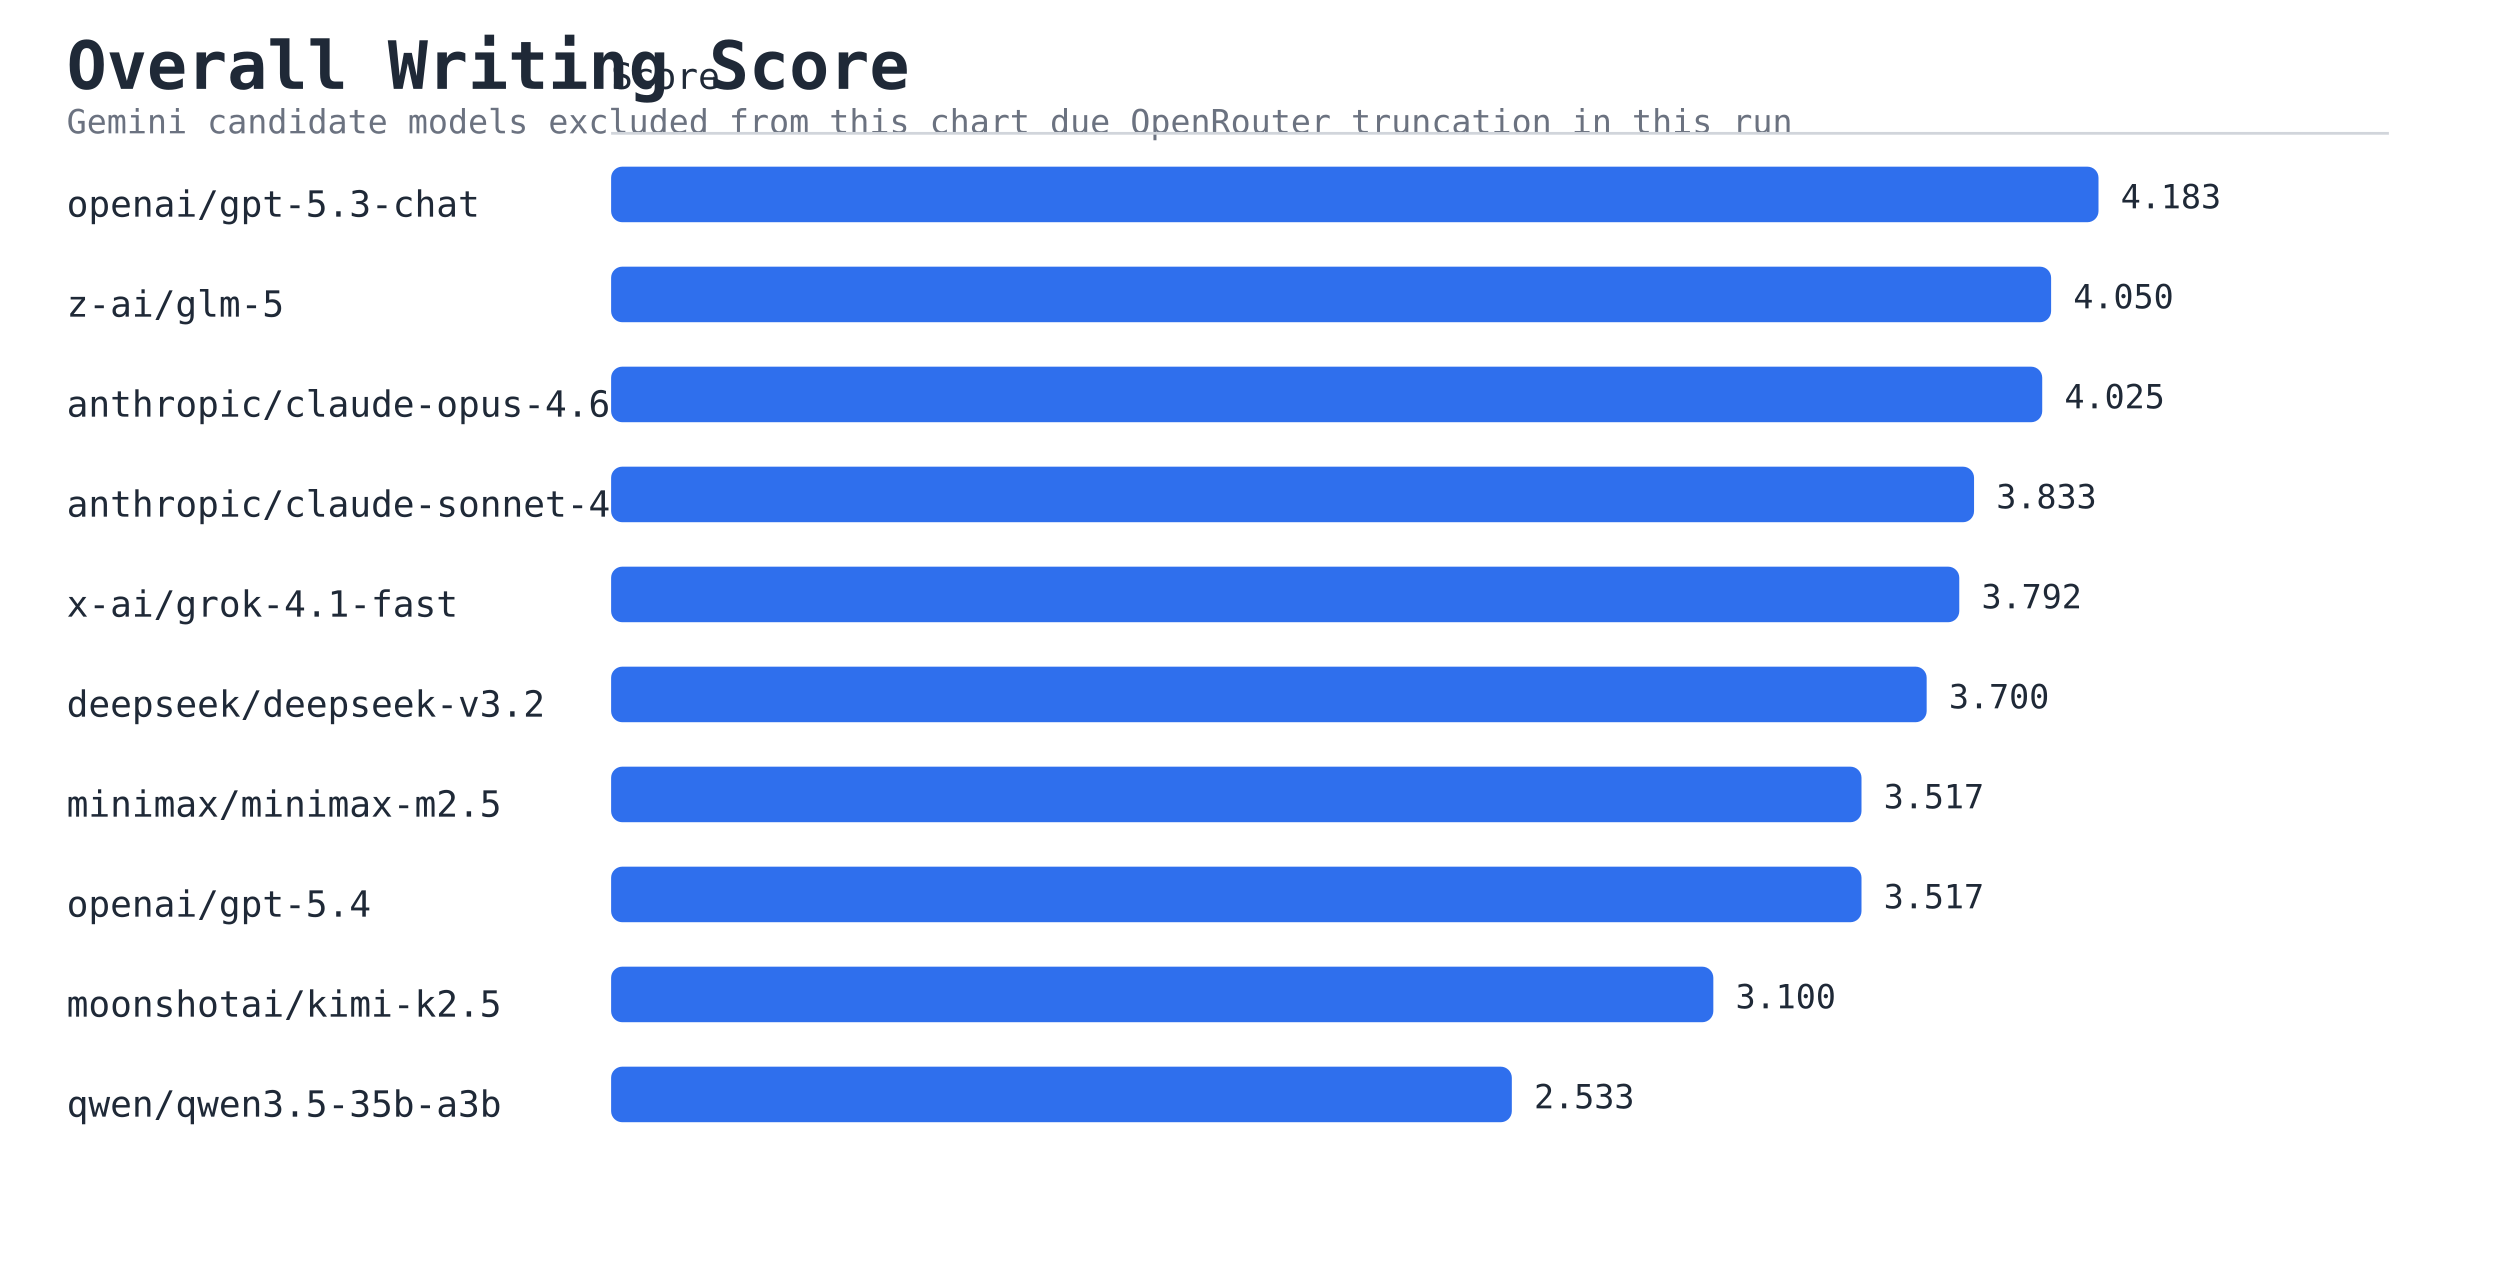
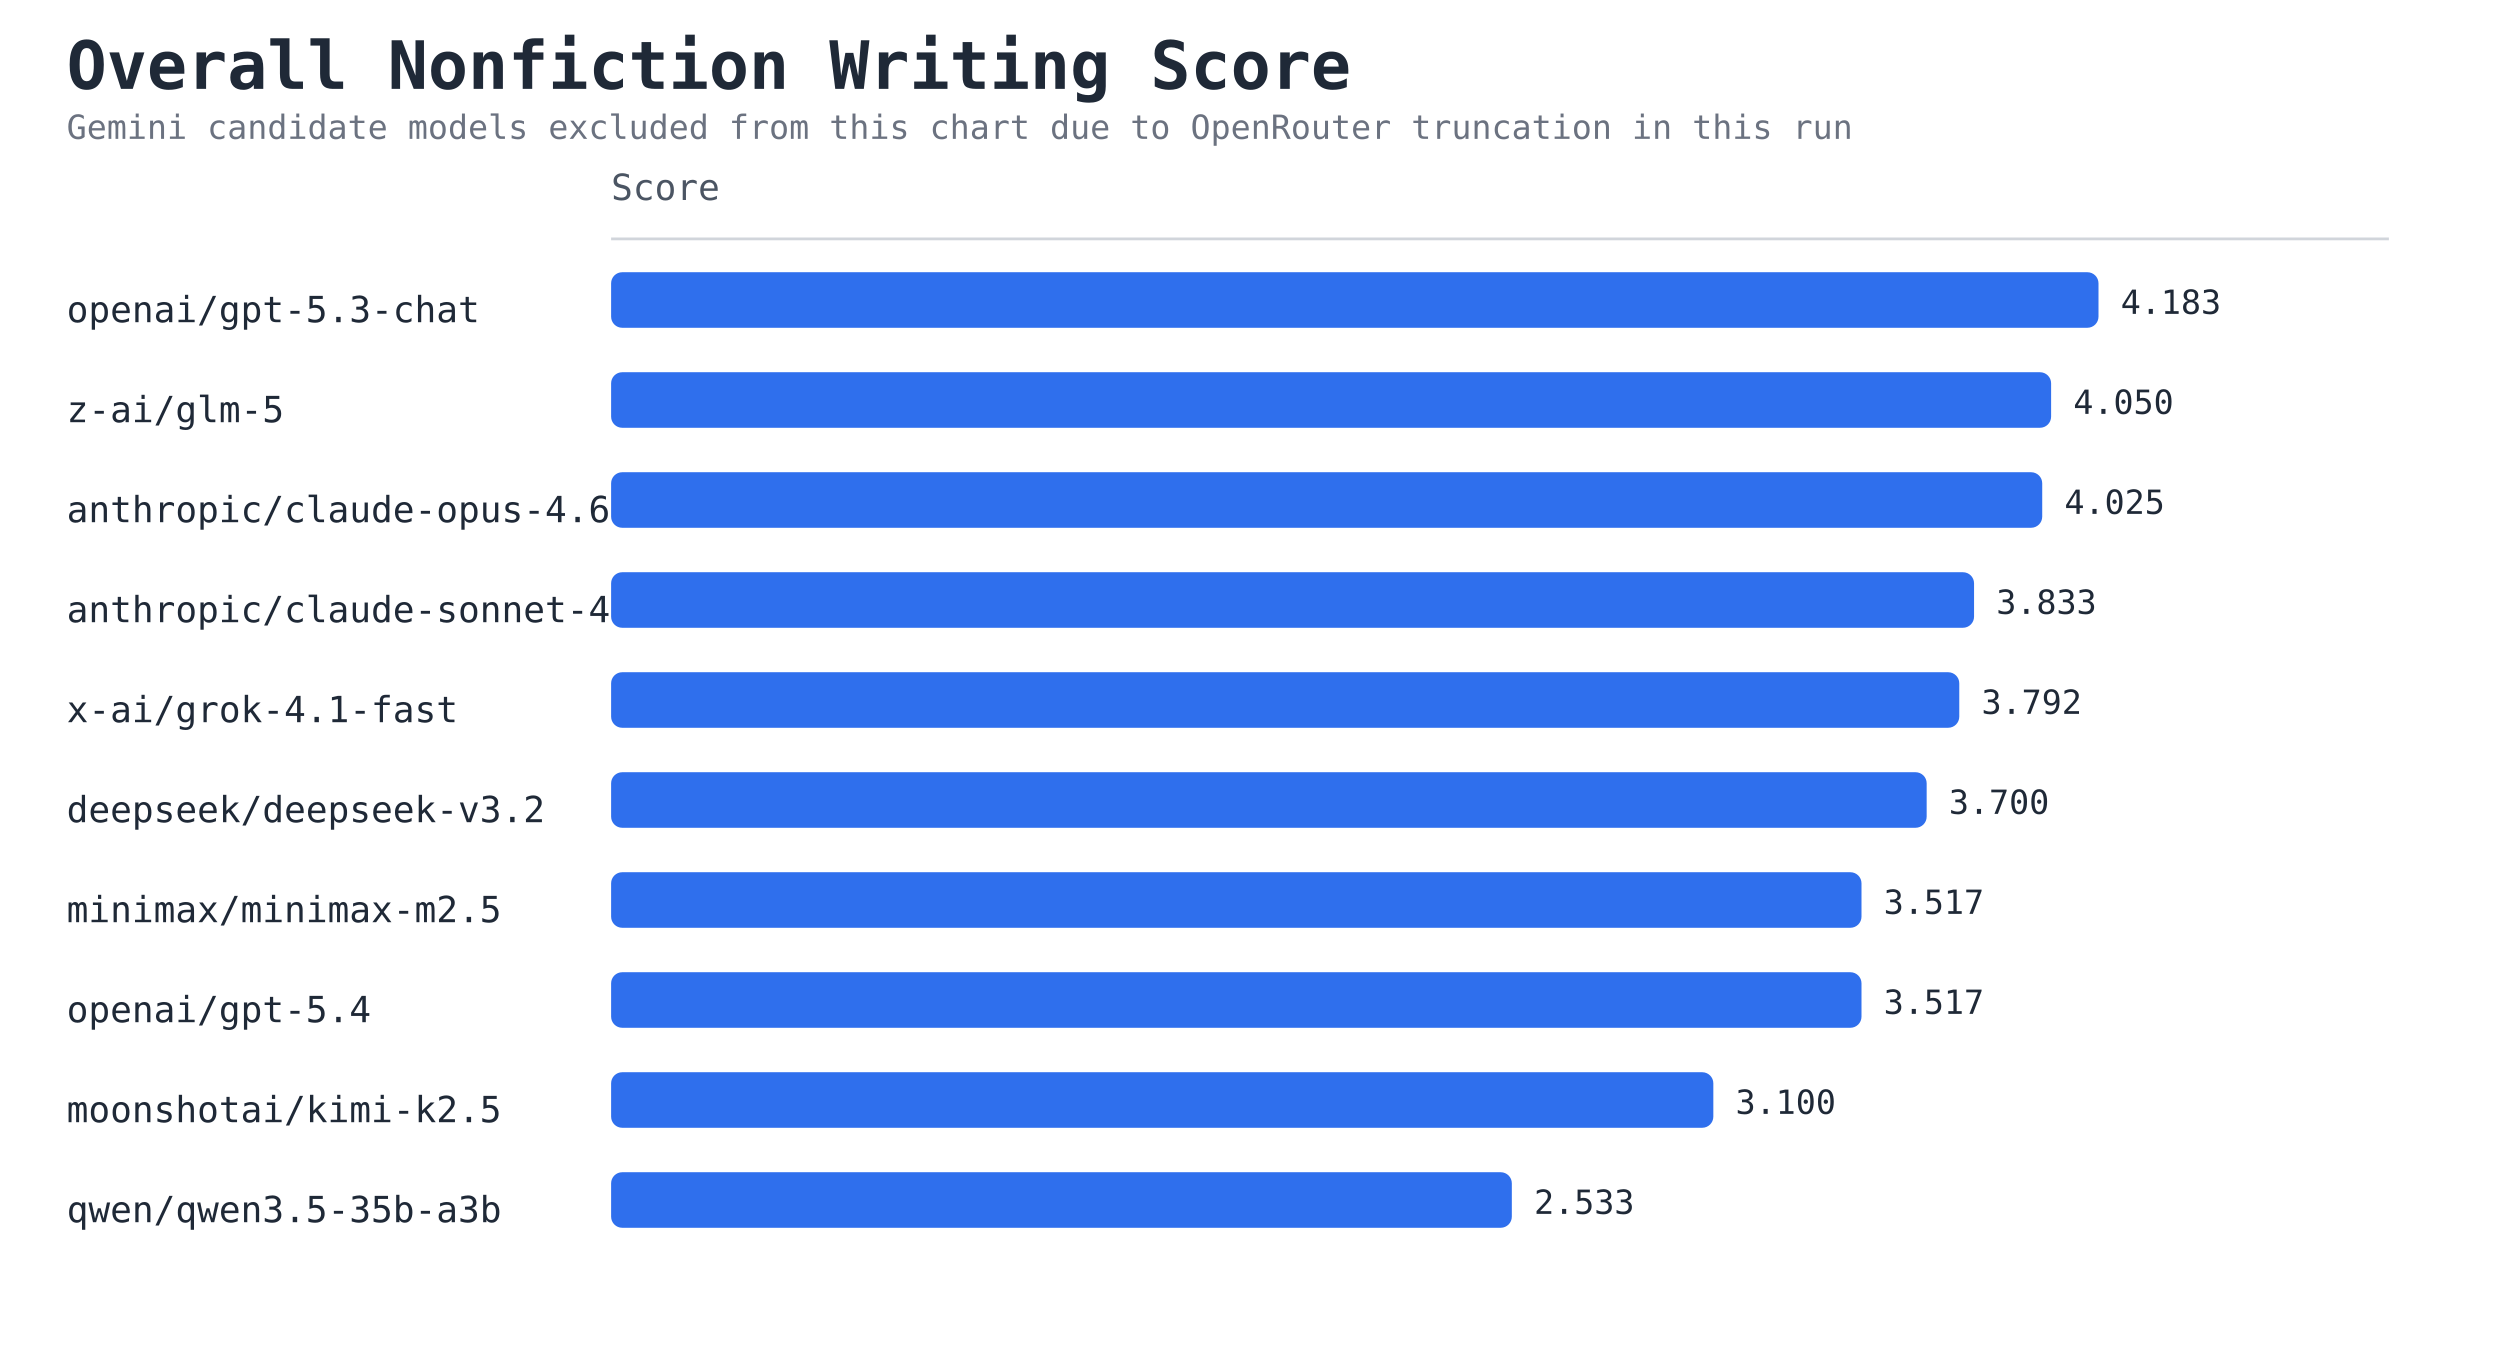
- <svg xmlns="http://www.w3.org/2000/svg" width="900" height="460" viewBox="0 0 900 460">
-   <style>text { font-family: Menlo, Consolas, monospace; fill: #1f2937; } .title { font-size: 24px; font-weight: 700; } .subtitle { font-size: 12px; fill: #6b7280; } .label { font-size: 13px; } .value { font-size: 12px; } .bar { fill: #2f6fed; } .axis { stroke: #d1d5db; stroke-width: 1; }</style>
-   <text x="24" y="32" class="title">Overall Writing Score</text>
-   <text x="24" y="48" class="subtitle">Gemini candidate models excluded from this chart due OpenRouter truncation in this run</text>
-   <text x="220" y="32" class="label">Score</text>
-   <line x1="220" y1="48" x2="860" y2="48" class="axis" />
-   <text x="24" y="78" class="label">openai/gpt-5.3-chat</text>
-   <rect x="220" y="60" width="535.46" height="20" rx="4" class="bar" />
-   <text x="763.46" y="75" class="value">4.183</text>
-   <text x="24" y="114" class="label">z-ai/glm-5</text>
-   <rect x="220" y="96" width="518.40" height="20" rx="4" class="bar" />
-   <text x="746.40" y="111" class="value">4.050</text>
-   <text x="24" y="150" class="label">anthropic/claude-opus-4.6</text>
-   <rect x="220" y="132" width="515.20" height="20" rx="4" class="bar" />
-   <text x="743.20" y="147" class="value">4.025</text>
-   <text x="24" y="186" class="label">anthropic/claude-sonnet-4.6</text>
-   <rect x="220" y="168" width="490.66" height="20" rx="4" class="bar" />
-   <text x="718.66" y="183" class="value">3.833</text>
-   <text x="24" y="222" class="label">x-ai/grok-4.1-fast</text>
-   <rect x="220" y="204" width="485.34" height="20" rx="4" class="bar" />
-   <text x="713.34" y="219" class="value">3.792</text>
-   <text x="24" y="258" class="label">deepseek/deepseek-v3.2</text>
-   <rect x="220" y="240" width="473.60" height="20" rx="4" class="bar" />
-   <text x="701.60" y="255" class="value">3.700</text>
-   <text x="24" y="294" class="label">minimax/minimax-m2.5</text>
-   <rect x="220" y="276" width="450.14" height="20" rx="4" class="bar" />
-   <text x="678.14" y="291" class="value">3.517</text>
-   <text x="24" y="330" class="label">openai/gpt-5.4</text>
-   <rect x="220" y="312" width="450.14" height="20" rx="4" class="bar" />
-   <text x="678.14" y="327" class="value">3.517</text>
-   <text x="24" y="366" class="label">moonshotai/kimi-k2.5</text>
-   <rect x="220" y="348" width="396.80" height="20" rx="4" class="bar" />
-   <text x="624.80" y="363" class="value">3.100</text>
-   <text x="24" y="402" class="label">qwen/qwen3.5-35b-a3b</text>
-   <rect x="220" y="384" width="324.26" height="20" rx="4" class="bar" />
-   <text x="552.26" y="399" class="value">2.533</text>
+ <svg xmlns="http://www.w3.org/2000/svg" width="900" height="486" viewBox="0 0 900 486">
+   <style>text { font-family: Menlo, Consolas, monospace; fill: #1f2937; } .title { font-size: 24px; font-weight: 700; } .subtitle { font-size: 12px; fill: #6b7280; } .label { font-size: 13px; } .axislabel { font-size: 13px; fill: #4b5563; } .value { font-size: 12px; } .bar { fill: #2f6fed; } .axis { stroke: #d1d5db; stroke-width: 1; }</style>
+   <text x="24" y="32" class="title">Overall Nonfiction Writing Score</text>
+   <text x="24" y="50" class="subtitle">Gemini candidate models excluded from this chart due to OpenRouter truncation in this run</text>
+   <text x="220" y="72" class="axislabel">Score</text>
+   <line x1="220" y1="86" x2="860" y2="86" class="axis" />
+   <text x="24" y="116" class="label">openai/gpt-5.3-chat</text>
+   <rect x="220" y="98" width="535.46" height="20" rx="4" class="bar" />
+   <text x="763.46" y="113" class="value">4.183</text>
+   <text x="24" y="152" class="label">z-ai/glm-5</text>
+   <rect x="220" y="134" width="518.40" height="20" rx="4" class="bar" />
+   <text x="746.40" y="149" class="value">4.050</text>
+   <text x="24" y="188" class="label">anthropic/claude-opus-4.6</text>
+   <rect x="220" y="170" width="515.20" height="20" rx="4" class="bar" />
+   <text x="743.20" y="185" class="value">4.025</text>
+   <text x="24" y="224" class="label">anthropic/claude-sonnet-4.6</text>
+   <rect x="220" y="206" width="490.66" height="20" rx="4" class="bar" />
+   <text x="718.66" y="221" class="value">3.833</text>
+   <text x="24" y="260" class="label">x-ai/grok-4.1-fast</text>
+   <rect x="220" y="242" width="485.34" height="20" rx="4" class="bar" />
+   <text x="713.34" y="257" class="value">3.792</text>
+   <text x="24" y="296" class="label">deepseek/deepseek-v3.2</text>
+   <rect x="220" y="278" width="473.60" height="20" rx="4" class="bar" />
+   <text x="701.60" y="293" class="value">3.700</text>
+   <text x="24" y="332" class="label">minimax/minimax-m2.5</text>
+   <rect x="220" y="314" width="450.14" height="20" rx="4" class="bar" />
+   <text x="678.14" y="329" class="value">3.517</text>
+   <text x="24" y="368" class="label">openai/gpt-5.4</text>
+   <rect x="220" y="350" width="450.14" height="20" rx="4" class="bar" />
+   <text x="678.14" y="365" class="value">3.517</text>
+   <text x="24" y="404" class="label">moonshotai/kimi-k2.5</text>
+   <rect x="220" y="386" width="396.80" height="20" rx="4" class="bar" />
+   <text x="624.80" y="401" class="value">3.100</text>
+   <text x="24" y="440" class="label">qwen/qwen3.5-35b-a3b</text>
+   <rect x="220" y="422" width="324.26" height="20" rx="4" class="bar" />
+   <text x="552.26" y="437" class="value">2.533</text>
</svg>
